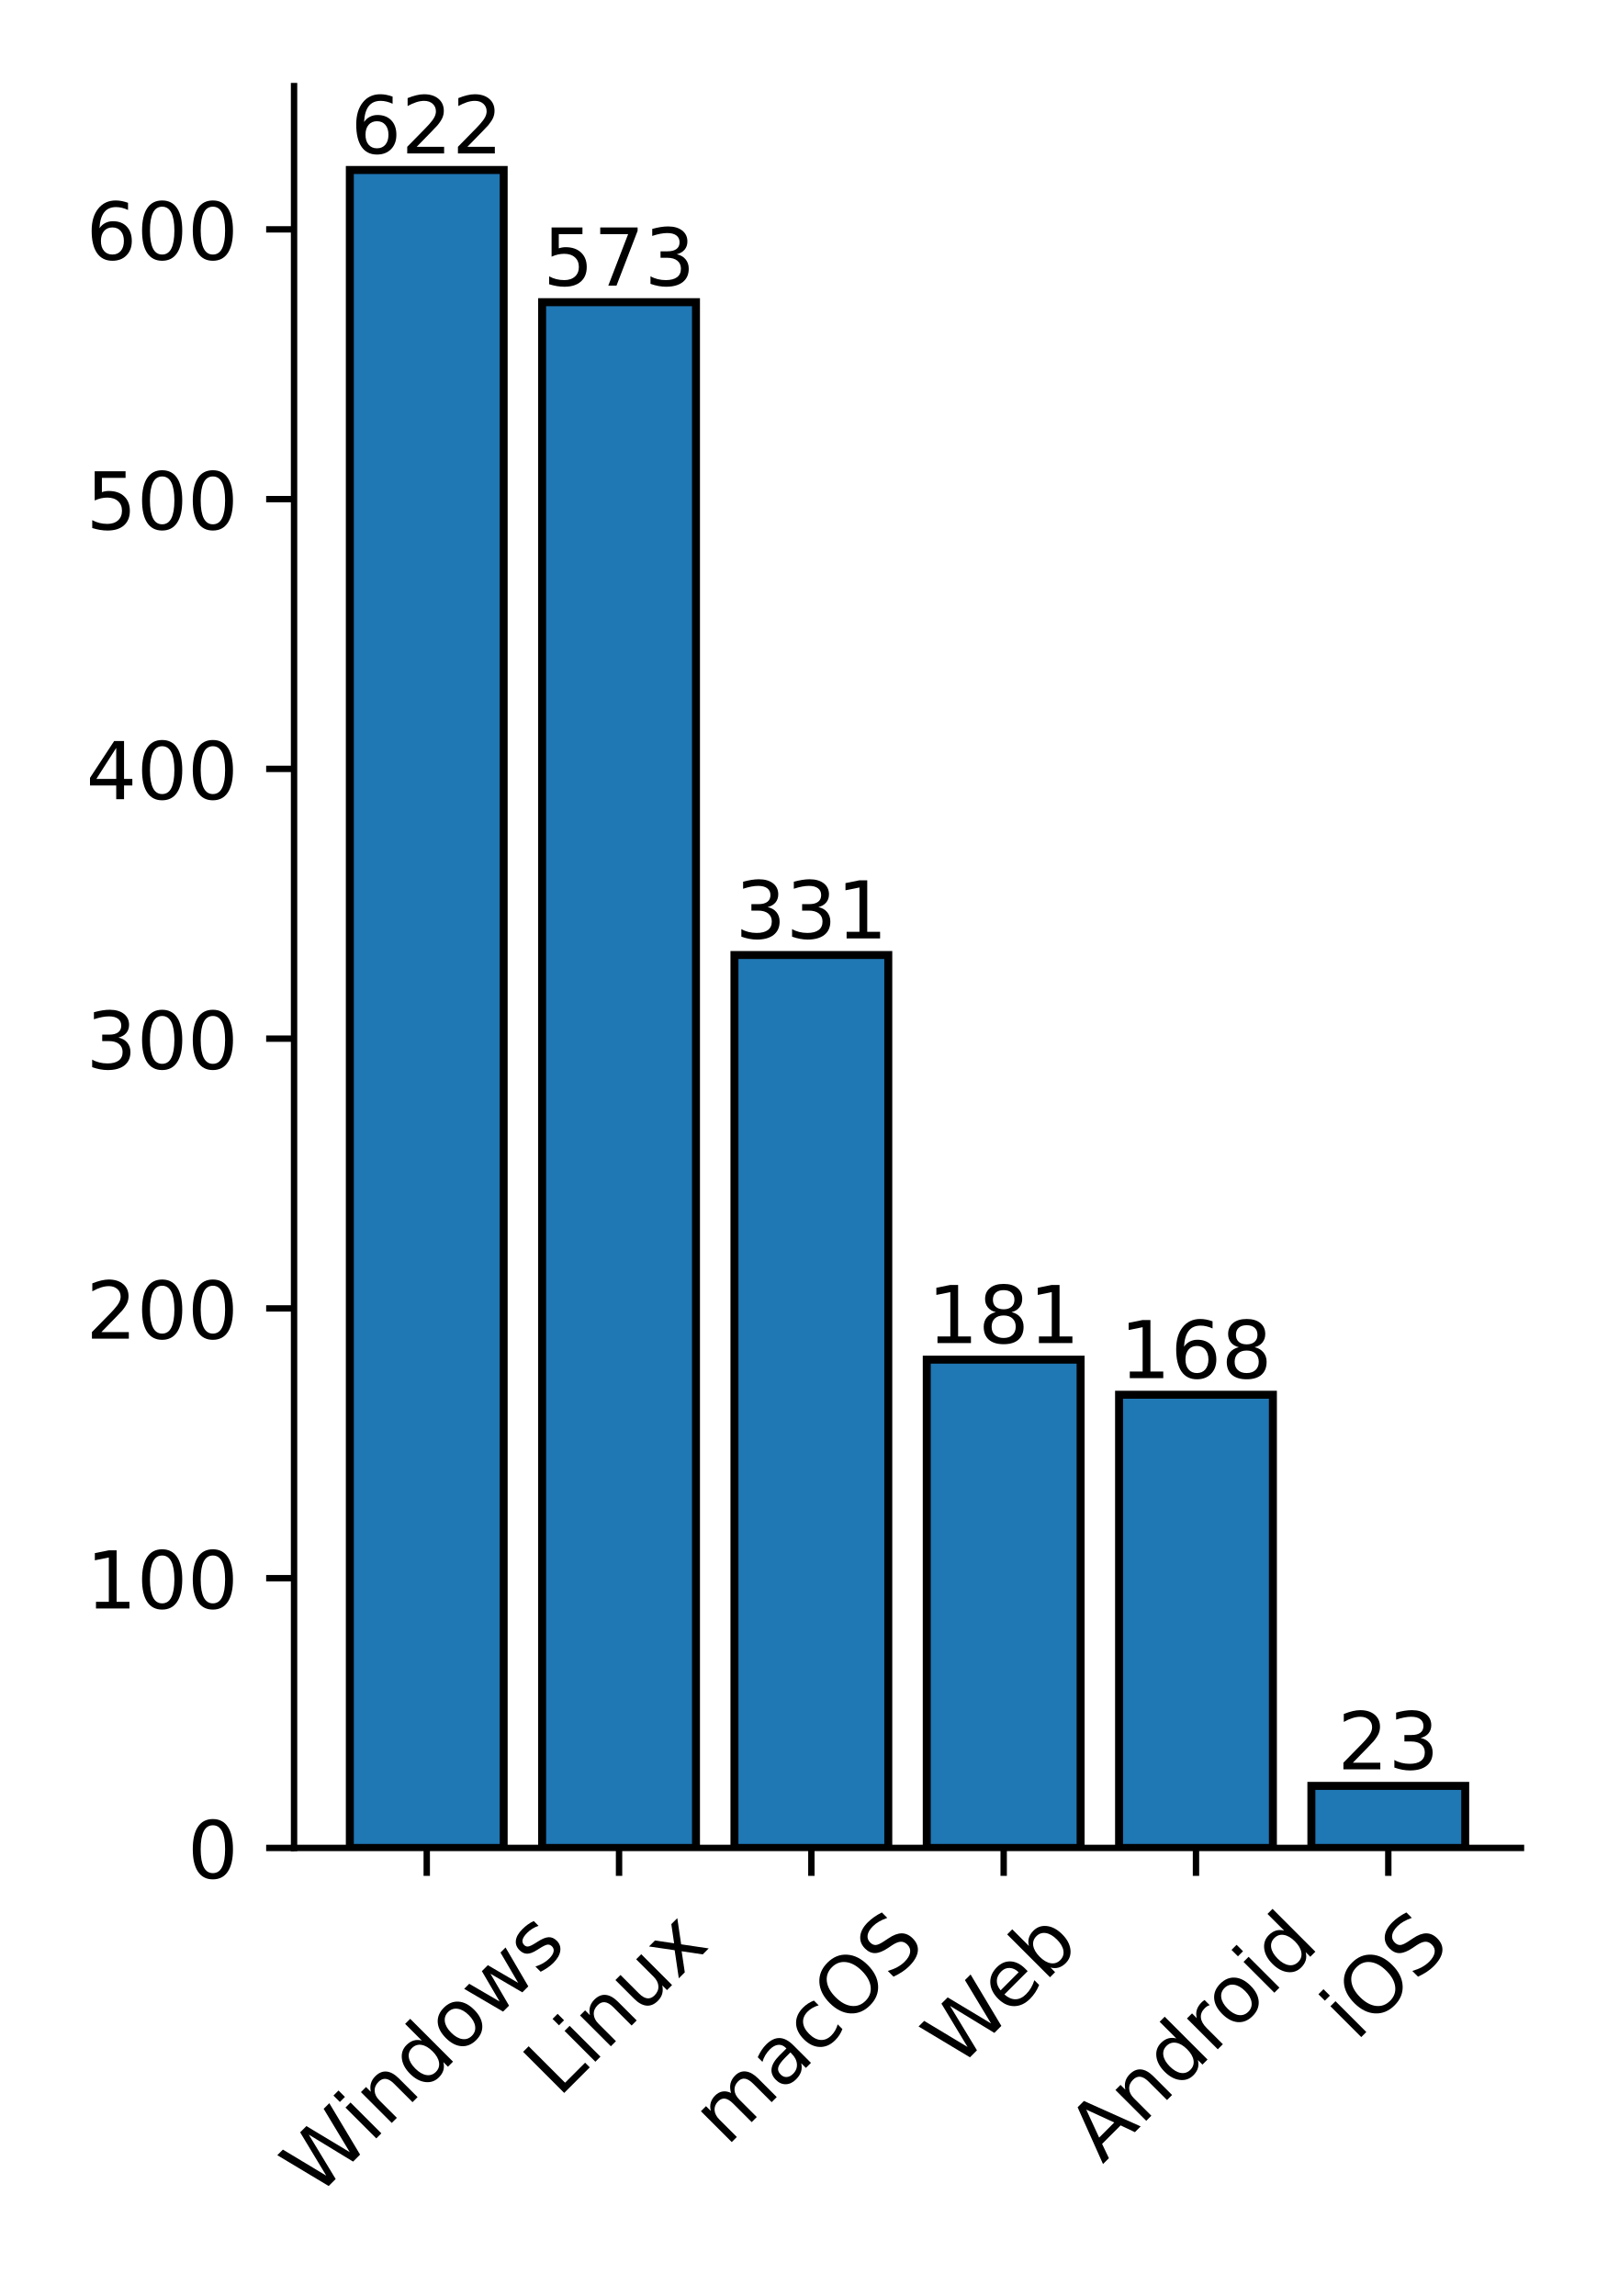
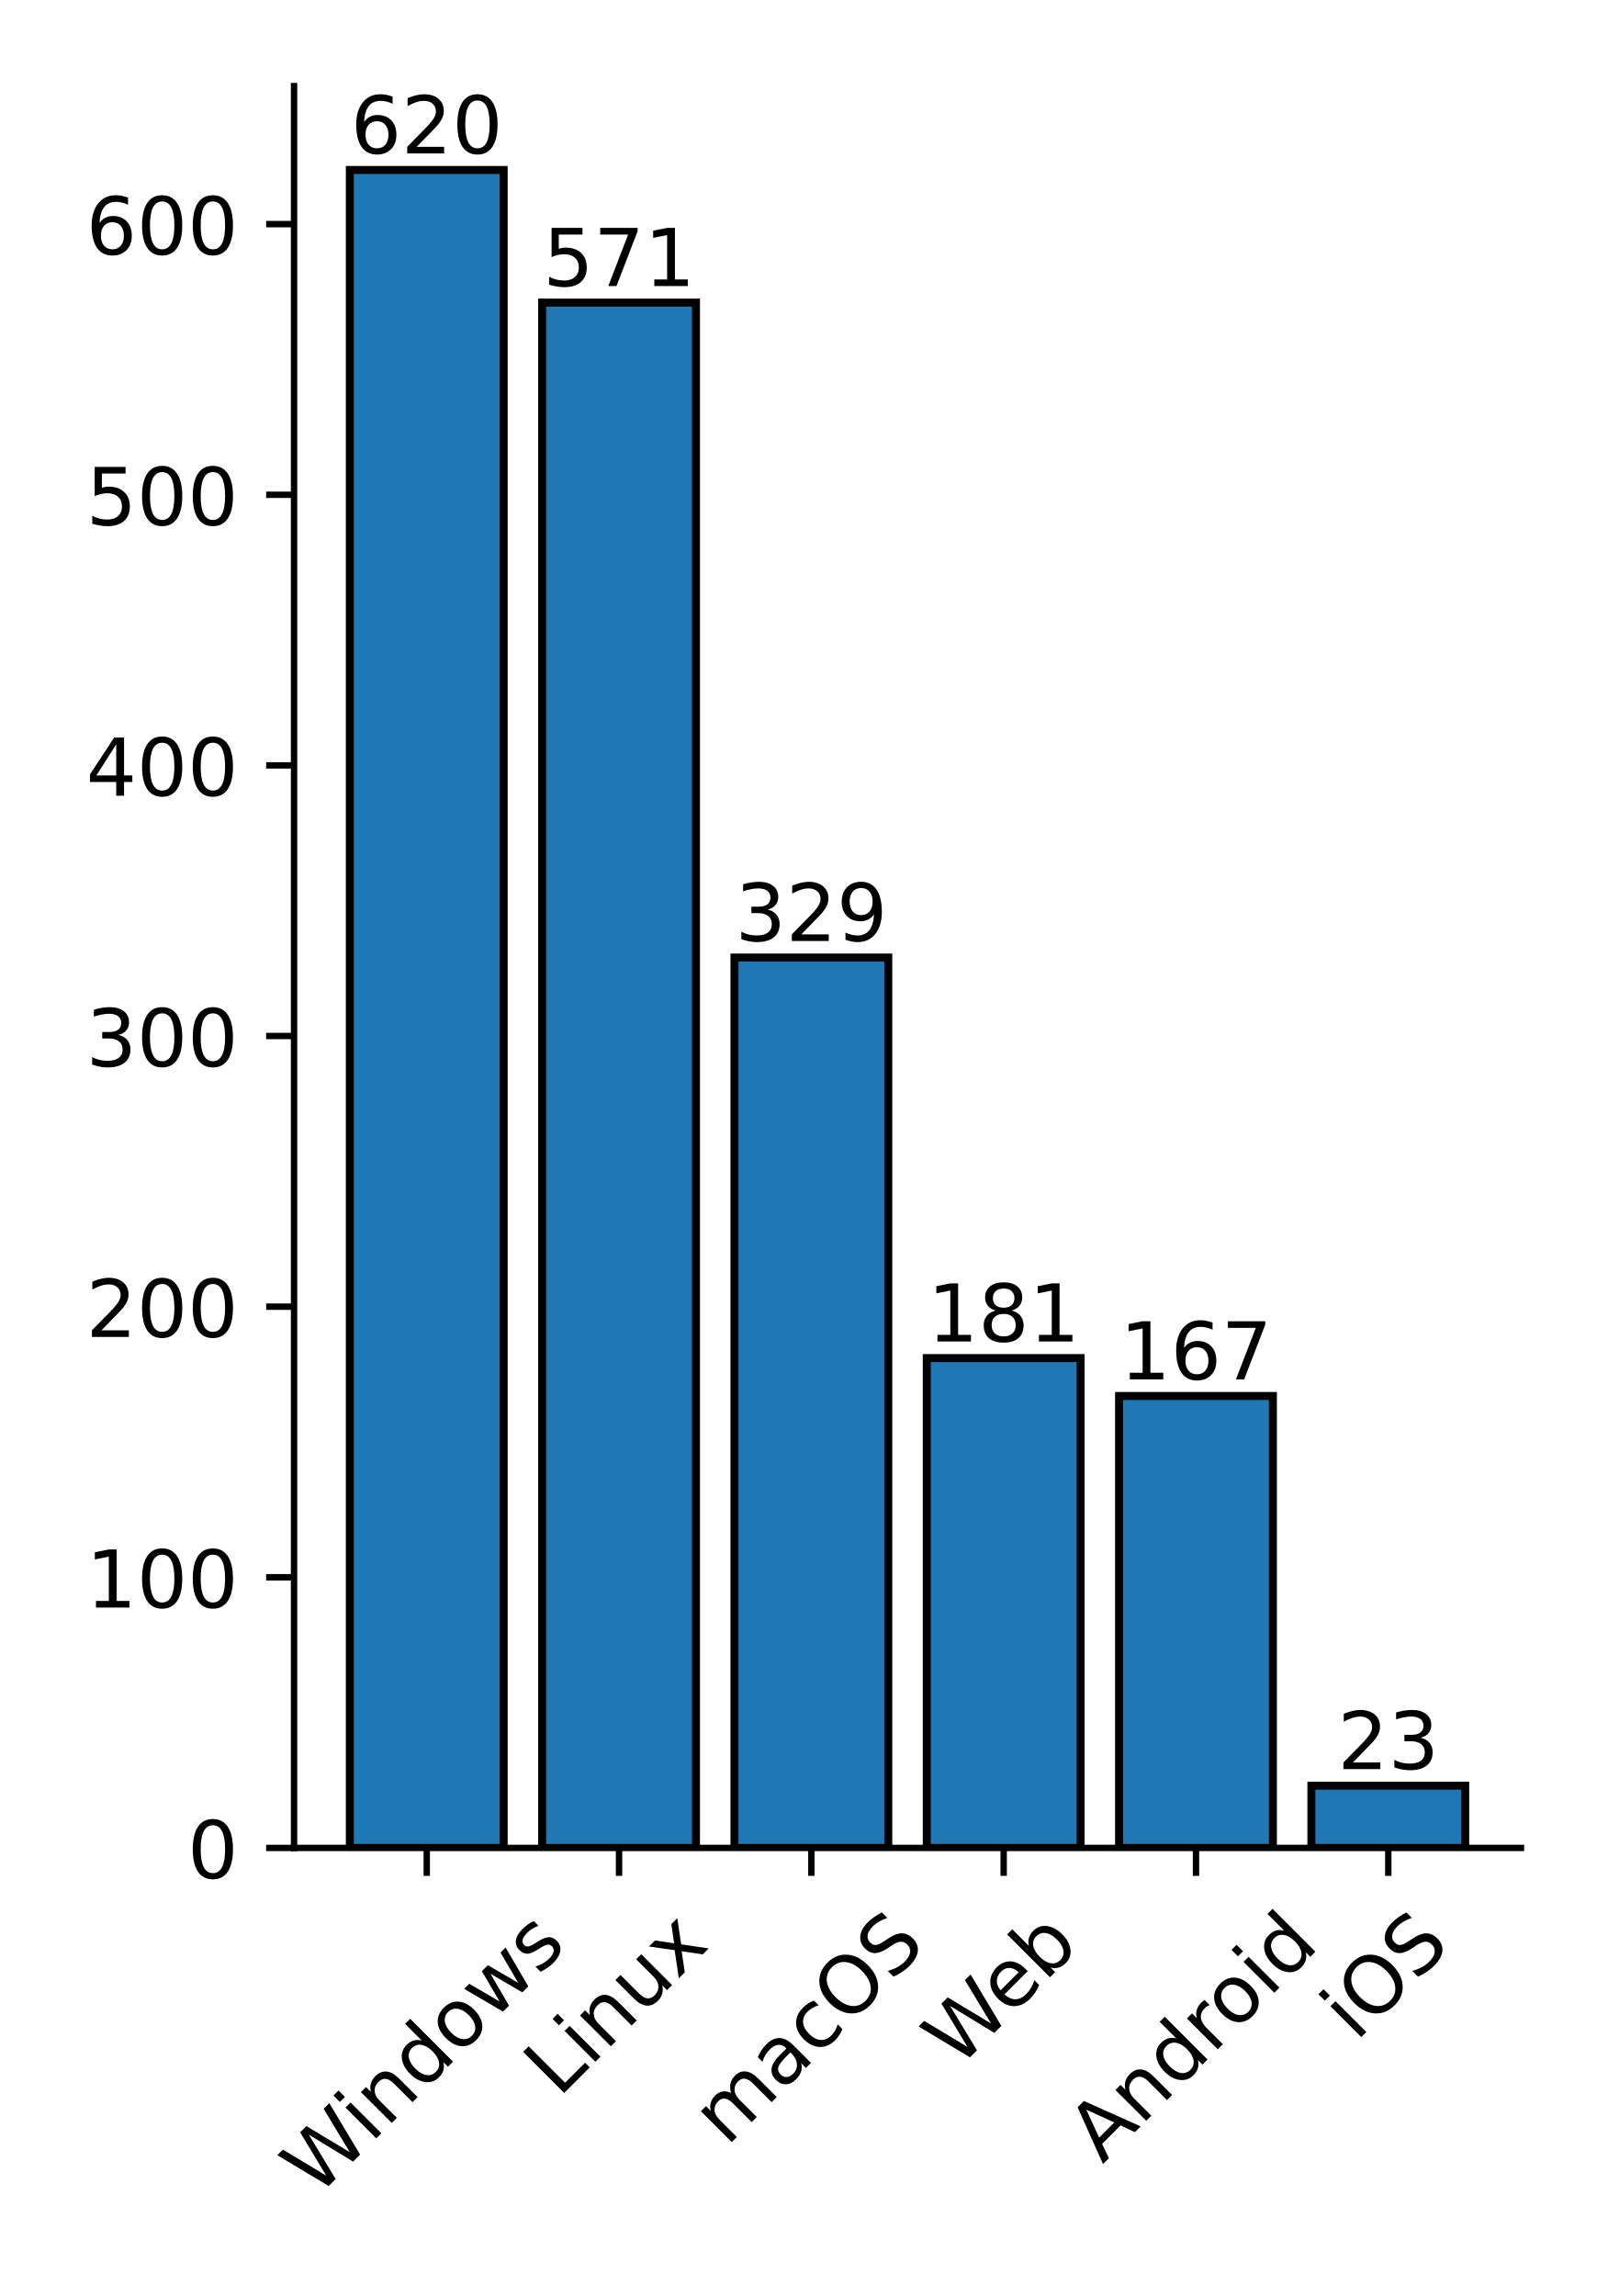
<svg xmlns="http://www.w3.org/2000/svg" xmlns:xlink="http://www.w3.org/1999/xlink" width="201.6pt" height="288pt" viewBox="0 0 201.6 288" version="1.1">
  <defs>
    <style type="text/css">*{stroke-linejoin: round; stroke-linecap: butt}</style>
  </defs>
  <g id="figure_1">
    <g id="patch_1">
      <path d="M 0 288  L 201.6 288  L 201.6 0  L 0 0  L 0 288  z " style="fill: none" />
    </g>
    <g id="axes_1">
      <g id="patch_2">
        <path d="M 36.888 231.796  L 190.8 231.796  L 190.8 10.8  L 36.888 10.8  L 36.888 231.796  z " style="fill: none" />
      </g>
      <g id="patch_3">
-         <path d="M 43.884 231.796  L 63.183 231.796  L 63.183 21.324  L 43.884 21.324  z " clip-path="url(#p22b088ecf4)" style="fill: #1f77b4; stroke: #000000; stroke-linejoin: miter" />
+         <path d="M 43.884 231.796  L 63.183 231.796  L 63.183 21.324  L 43.884 21.324  z " clip-path="url(#pfb4cd9ab89)" style="fill: #1f77b4; stroke: #000000; stroke-linejoin: miter" />
      </g>
      <g id="patch_4">
-         <path d="M 68.008 231.796  L 87.307 231.796  L 87.307 37.904  L 68.008 37.904  z " clip-path="url(#p22b088ecf4)" style="fill: #1f77b4; stroke: #000000; stroke-linejoin: miter" />
+         <path d="M 68.008 231.796  L 87.307 231.796  L 87.307 37.958  L 68.008 37.958  z " clip-path="url(#pfb4cd9ab89)" style="fill: #1f77b4; stroke: #000000; stroke-linejoin: miter" />
      </g>
      <g id="patch_5">
-         <path d="M 92.132 231.796  L 111.431 231.796  L 111.431 119.792  L 92.132 119.792  z " clip-path="url(#p22b088ecf4)" style="fill: #1f77b4; stroke: #000000; stroke-linejoin: miter" />
+         <path d="M 92.132 231.796  L 111.431 231.796  L 111.431 120.11  L 92.132 120.11  z " clip-path="url(#pfb4cd9ab89)" style="fill: #1f77b4; stroke: #000000; stroke-linejoin: miter" />
      </g>
      <g id="patch_6">
-         <path d="M 116.256 231.796  L 135.556 231.796  L 135.556 170.549  L 116.256 170.549  z " clip-path="url(#p22b088ecf4)" style="fill: #1f77b4; stroke: #000000; stroke-linejoin: miter" />
+         <path d="M 116.256 231.796  L 135.556 231.796  L 135.556 170.352  L 116.256 170.352  z " clip-path="url(#pfb4cd9ab89)" style="fill: #1f77b4; stroke: #000000; stroke-linejoin: miter" />
      </g>
      <g id="patch_7">
-         <path d="M 140.38 231.796  L 159.68 231.796  L 159.68 174.948  L 140.38 174.948  z " clip-path="url(#p22b088ecf4)" style="fill: #1f77b4; stroke: #000000; stroke-linejoin: miter" />
+         <path d="M 140.38 231.796  L 159.68 231.796  L 159.68 175.105  L 140.38 175.105  z " clip-path="url(#pfb4cd9ab89)" style="fill: #1f77b4; stroke: #000000; stroke-linejoin: miter" />
      </g>
      <g id="patch_8">
-         <path d="M 164.505 231.796  L 183.804 231.796  L 183.804 224.014  L 164.505 224.014  z " clip-path="url(#p22b088ecf4)" style="fill: #1f77b4; stroke: #000000; stroke-linejoin: miter" />
+         <path d="M 164.505 231.796  L 183.804 231.796  L 183.804 223.989  L 164.505 223.989  z " clip-path="url(#pfb4cd9ab89)" style="fill: #1f77b4; stroke: #000000; stroke-linejoin: miter" />
      </g>
      <g id="matplotlib.axis_1">
        <g id="xtick_1">
          <g id="line2d_1">
            <defs>
-               <path id="m6833299c5e" d="M 0 0  L 0 3.5  " style="stroke: #000000; stroke-width: 0.8" />
+               <path id="mc387c0a773" d="M 0 0  L 0 3.5  " style="stroke: #000000; stroke-width: 0.8" />
            </defs>
            <g>
-               <use xlink:href="#m6833299c5e" x="53.533" y="231.796" style="stroke: #000000; stroke-width: 0.8" />
+               <use xlink:href="#mc387c0a773" x="53.533" y="231.796" style="stroke: #000000; stroke-width: 0.8" />
            </g>
          </g>
          <g id="text_1">
            <g transform="translate(39.7043 275.7294) rotate(-45) scale(0.1 -0.1)">
              <defs>
                <path id="DejaVuSans-57" d="M 213 4666  L 850 4666  L 1831 722  L 2809 4666  L 3519 4666  L 4500 722  L 5478 4666  L 6119 4666  L 4947 0  L 4153 0  L 3169 4050  L 2175 0  L 1381 0  L 213 4666  z " transform="scale(0.015625)" />
                <path id="DejaVuSans-69" d="M 603 3500  L 1178 3500  L 1178 0  L 603 0  L 603 3500  z M 603 4863  L 1178 4863  L 1178 4134  L 603 4134  L 603 4863  z " transform="scale(0.015625)" />
                <path id="DejaVuSans-6e" d="M 3513 2113  L 3513 0  L 2938 0  L 2938 2094  Q 2938 2591 2744 2837  Q 2550 3084 2163 3084  Q 1697 3084 1428 2787  Q 1159 2491 1159 1978  L 1159 0  L 581 0  L 581 3500  L 1159 3500  L 1159 2956  Q 1366 3272 1645 3428  Q 1925 3584 2291 3584  Q 2894 3584 3203 3211  Q 3513 2838 3513 2113  z " transform="scale(0.015625)" />
                <path id="DejaVuSans-64" d="M 2906 2969  L 2906 4863  L 3481 4863  L 3481 0  L 2906 0  L 2906 525  Q 2725 213 2448 61  Q 2172 -91 1784 -91  Q 1150 -91 751 415  Q 353 922 353 1747  Q 353 2572 751 3078  Q 1150 3584 1784 3584  Q 2172 3584 2448 3432  Q 2725 3281 2906 2969  z M 947 1747  Q 947 1113 1208 752  Q 1469 391 1925 391  Q 2381 391 2643 752  Q 2906 1113 2906 1747  Q 2906 2381 2643 2742  Q 2381 3103 1925 3103  Q 1469 3103 1208 2742  Q 947 2381 947 1747  z " transform="scale(0.015625)" />
                <path id="DejaVuSans-6f" d="M 1959 3097  Q 1497 3097 1228 2736  Q 959 2375 959 1747  Q 959 1119 1226 758  Q 1494 397 1959 397  Q 2419 397 2687 759  Q 2956 1122 2956 1747  Q 2956 2369 2687 2733  Q 2419 3097 1959 3097  z M 1959 3584  Q 2709 3584 3137 3096  Q 3566 2609 3566 1747  Q 3566 888 3137 398  Q 2709 -91 1959 -91  Q 1206 -91 779 398  Q 353 888 353 1747  Q 353 2609 779 3096  Q 1206 3584 1959 3584  z " transform="scale(0.015625)" />
                <path id="DejaVuSans-77" d="M 269 3500  L 844 3500  L 1563 769  L 2278 3500  L 2956 3500  L 3675 769  L 4391 3500  L 4966 3500  L 4050 0  L 3372 0  L 2619 2869  L 1863 0  L 1184 0  L 269 3500  z " transform="scale(0.015625)" />
                <path id="DejaVuSans-73" d="M 2834 3397  L 2834 2853  Q 2591 2978 2328 3040  Q 2066 3103 1784 3103  Q 1356 3103 1142 2972  Q 928 2841 928 2578  Q 928 2378 1081 2264  Q 1234 2150 1697 2047  L 1894 2003  Q 2506 1872 2764 1633  Q 3022 1394 3022 966  Q 3022 478 2636 193  Q 2250 -91 1575 -91  Q 1294 -91 989 -36  Q 684 19 347 128  L 347 722  Q 666 556 975 473  Q 1284 391 1588 391  Q 1994 391 2212 530  Q 2431 669 2431 922  Q 2431 1156 2273 1281  Q 2116 1406 1581 1522  L 1381 1569  Q 847 1681 609 1914  Q 372 2147 372 2553  Q 372 3047 722 3315  Q 1072 3584 1716 3584  Q 2034 3584 2315 3537  Q 2597 3491 2834 3397  z " transform="scale(0.015625)" />
              </defs>
              <use xlink:href="#DejaVuSans-57" />
              <use xlink:href="#DejaVuSans-69" x="96.627" />
              <use xlink:href="#DejaVuSans-6e" x="124.41" />
              <use xlink:href="#DejaVuSans-64" x="187.789" />
              <use xlink:href="#DejaVuSans-6f" x="251.266" />
              <use xlink:href="#DejaVuSans-77" x="312.447" />
              <use xlink:href="#DejaVuSans-73" x="394.234" />
            </g>
          </g>
        </g>
        <g id="xtick_2">
          <g id="line2d_2">
            <g>
-               <use xlink:href="#m6833299c5e" x="77.657" y="231.796" style="stroke: #000000; stroke-width: 0.8" />
+               <use xlink:href="#mc387c0a773" x="77.657" y="231.796" style="stroke: #000000; stroke-width: 0.8" />
            </g>
          </g>
          <g id="text_2">
            <g transform="translate(70.08254 263.2214) rotate(-45) scale(0.1 -0.1)">
              <defs>
                <path id="DejaVuSans-4c" d="M 628 4666  L 1259 4666  L 1259 531  L 3531 531  L 3531 0  L 628 0  L 628 4666  z " transform="scale(0.015625)" />
                <path id="DejaVuSans-75" d="M 544 1381  L 544 3500  L 1119 3500  L 1119 1403  Q 1119 906 1312 657  Q 1506 409 1894 409  Q 2359 409 2629 706  Q 2900 1003 2900 1516  L 2900 3500  L 3475 3500  L 3475 0  L 2900 0  L 2900 538  Q 2691 219 2414 64  Q 2138 -91 1772 -91  Q 1169 -91 856 284  Q 544 659 544 1381  z M 1991 3584  L 1991 3584  z " transform="scale(0.015625)" />
                <path id="DejaVuSans-78" d="M 3513 3500  L 2247 1797  L 3578 0  L 2900 0  L 1881 1375  L 863 0  L 184 0  L 1544 1831  L 300 3500  L 978 3500  L 1906 2253  L 2834 3500  L 3513 3500  z " transform="scale(0.015625)" />
              </defs>
              <use xlink:href="#DejaVuSans-4c" />
              <use xlink:href="#DejaVuSans-69" x="55.713" />
              <use xlink:href="#DejaVuSans-6e" x="83.496" />
              <use xlink:href="#DejaVuSans-75" x="146.875" />
              <use xlink:href="#DejaVuSans-78" x="210.254" />
            </g>
          </g>
        </g>
        <g id="xtick_3">
          <g id="line2d_3">
            <g>
-               <use xlink:href="#m6833299c5e" x="101.782" y="231.796" style="stroke: #000000; stroke-width: 0.8" />
+               <use xlink:href="#mc387c0a773" x="101.782" y="231.796" style="stroke: #000000; stroke-width: 0.8" />
            </g>
          </g>
          <g id="text_3">
            <g transform="translate(91.15073 269.3334) rotate(-45) scale(0.1 -0.1)">
              <defs>
                <path id="DejaVuSans-6d" d="M 3328 2828  Q 3544 3216 3844 3400  Q 4144 3584 4550 3584  Q 5097 3584 5394 3201  Q 5691 2819 5691 2113  L 5691 0  L 5113 0  L 5113 2094  Q 5113 2597 4934 2840  Q 4756 3084 4391 3084  Q 3944 3084 3684 2787  Q 3425 2491 3425 1978  L 3425 0  L 2847 0  L 2847 2094  Q 2847 2600 2669 2842  Q 2491 3084 2119 3084  Q 1678 3084 1418 2786  Q 1159 2488 1159 1978  L 1159 0  L 581 0  L 581 3500  L 1159 3500  L 1159 2956  Q 1356 3278 1631 3431  Q 1906 3584 2284 3584  Q 2666 3584 2933 3390  Q 3200 3197 3328 2828  z " transform="scale(0.015625)" />
                <path id="DejaVuSans-61" d="M 2194 1759  Q 1497 1759 1228 1600  Q 959 1441 959 1056  Q 959 750 1161 570  Q 1363 391 1709 391  Q 2188 391 2477 730  Q 2766 1069 2766 1631  L 2766 1759  L 2194 1759  z M 3341 1997  L 3341 0  L 2766 0  L 2766 531  Q 2569 213 2275 61  Q 1981 -91 1556 -91  Q 1019 -91 701 211  Q 384 513 384 1019  Q 384 1609 779 1909  Q 1175 2209 1959 2209  L 2766 2209  L 2766 2266  Q 2766 2663 2505 2880  Q 2244 3097 1772 3097  Q 1472 3097 1187 3025  Q 903 2953 641 2809  L 641 3341  Q 956 3463 1253 3523  Q 1550 3584 1831 3584  Q 2591 3584 2966 3190  Q 3341 2797 3341 1997  z " transform="scale(0.015625)" />
                <path id="DejaVuSans-63" d="M 3122 3366  L 3122 2828  Q 2878 2963 2633 3030  Q 2388 3097 2138 3097  Q 1578 3097 1268 2742  Q 959 2388 959 1747  Q 959 1106 1268 751  Q 1578 397 2138 397  Q 2388 397 2633 464  Q 2878 531 3122 666  L 3122 134  Q 2881 22 2623 -34  Q 2366 -91 2075 -91  Q 1284 -91 818 406  Q 353 903 353 1747  Q 353 2603 823 3093  Q 1294 3584 2113 3584  Q 2378 3584 2631 3529  Q 2884 3475 3122 3366  z " transform="scale(0.015625)" />
                <path id="DejaVuSans-4f" d="M 2522 4238  Q 1834 4238 1429 3725  Q 1025 3213 1025 2328  Q 1025 1447 1429 934  Q 1834 422 2522 422  Q 3209 422 3611 934  Q 4013 1447 4013 2328  Q 4013 3213 3611 3725  Q 3209 4238 2522 4238  z M 2522 4750  Q 3503 4750 4090 4092  Q 4678 3434 4678 2328  Q 4678 1225 4090 567  Q 3503 -91 2522 -91  Q 1538 -91 948 565  Q 359 1222 359 2328  Q 359 3434 948 4092  Q 1538 4750 2522 4750  z " transform="scale(0.015625)" />
                <path id="DejaVuSans-53" d="M 3425 4513  L 3425 3897  Q 3066 4069 2747 4153  Q 2428 4238 2131 4238  Q 1616 4238 1336 4038  Q 1056 3838 1056 3469  Q 1056 3159 1242 3001  Q 1428 2844 1947 2747  L 2328 2669  Q 3034 2534 3370 2195  Q 3706 1856 3706 1288  Q 3706 609 3251 259  Q 2797 -91 1919 -91  Q 1588 -91 1214 -16  Q 841 59 441 206  L 441 856  Q 825 641 1194 531  Q 1563 422 1919 422  Q 2459 422 2753 634  Q 3047 847 3047 1241  Q 3047 1584 2836 1778  Q 2625 1972 2144 2069  L 1759 2144  Q 1053 2284 737 2584  Q 422 2884 422 3419  Q 422 4038 858 4394  Q 1294 4750 2059 4750  Q 2388 4750 2728 4690  Q 3069 4631 3425 4513  z " transform="scale(0.015625)" />
              </defs>
              <use xlink:href="#DejaVuSans-6d" />
              <use xlink:href="#DejaVuSans-61" x="97.412" />
              <use xlink:href="#DejaVuSans-63" x="158.691" />
              <use xlink:href="#DejaVuSans-4f" x="213.672" />
              <use xlink:href="#DejaVuSans-53" x="292.383" />
            </g>
          </g>
        </g>
        <g id="xtick_4">
          <g id="line2d_4">
            <g>
-               <use xlink:href="#m6833299c5e" x="125.906" y="231.796" style="stroke: #000000; stroke-width: 0.8" />
+               <use xlink:href="#mc387c0a773" x="125.906" y="231.796" style="stroke: #000000; stroke-width: 0.8" />
            </g>
          </g>
          <g id="text_4">
            <g transform="translate(120.149 259.5853) rotate(-45) scale(0.1 -0.1)">
              <defs>
                <path id="DejaVuSans-65" d="M 3597 1894  L 3597 1613  L 953 1613  Q 991 1019 1311 708  Q 1631 397 2203 397  Q 2534 397 2845 478  Q 3156 559 3463 722  L 3463 178  Q 3153 47 2828 -22  Q 2503 -91 2169 -91  Q 1331 -91 842 396  Q 353 884 353 1716  Q 353 2575 817 3079  Q 1281 3584 2069 3584  Q 2775 3584 3186 3129  Q 3597 2675 3597 1894  z M 3022 2063  Q 3016 2534 2758 2815  Q 2500 3097 2075 3097  Q 1594 3097 1305 2825  Q 1016 2553 972 2059  L 3022 2063  z " transform="scale(0.015625)" />
                <path id="DejaVuSans-62" d="M 3116 1747  Q 3116 2381 2855 2742  Q 2594 3103 2138 3103  Q 1681 3103 1420 2742  Q 1159 2381 1159 1747  Q 1159 1113 1420 752  Q 1681 391 2138 391  Q 2594 391 2855 752  Q 3116 1113 3116 1747  z M 1159 2969  Q 1341 3281 1617 3432  Q 1894 3584 2278 3584  Q 2916 3584 3314 3078  Q 3713 2572 3713 1747  Q 3713 922 3314 415  Q 2916 -91 2278 -91  Q 1894 -91 1617 61  Q 1341 213 1159 525  L 1159 0  L 581 0  L 581 4863  L 1159 4863  L 1159 2969  z " transform="scale(0.015625)" />
              </defs>
              <use xlink:href="#DejaVuSans-57" />
              <use xlink:href="#DejaVuSans-65" x="93.002" />
              <use xlink:href="#DejaVuSans-62" x="154.525" />
            </g>
          </g>
        </g>
        <g id="xtick_5">
          <g id="line2d_5">
            <g>
-               <use xlink:href="#m6833299c5e" x="150.03" y="231.796" style="stroke: #000000; stroke-width: 0.8" />
+               <use xlink:href="#mc387c0a773" x="150.03" y="231.796" style="stroke: #000000; stroke-width: 0.8" />
            </g>
          </g>
          <g id="text_5">
            <g transform="translate(138.3136 271.5045) rotate(-45) scale(0.1 -0.1)">
              <defs>
                <path id="DejaVuSans-41" d="M 2188 4044  L 1331 1722  L 3047 1722  L 2188 4044  z M 1831 4666  L 2547 4666  L 4325 0  L 3669 0  L 3244 1197  L 1141 1197  L 716 0  L 50 0  L 1831 4666  z " transform="scale(0.015625)" />
                <path id="DejaVuSans-72" d="M 2631 2963  Q 2534 3019 2420 3045  Q 2306 3072 2169 3072  Q 1681 3072 1420 2755  Q 1159 2438 1159 1844  L 1159 0  L 581 0  L 581 3500  L 1159 3500  L 1159 2956  Q 1341 3275 1631 3429  Q 1922 3584 2338 3584  Q 2397 3584 2469 3576  Q 2541 3569 2628 3553  L 2631 2963  z " transform="scale(0.015625)" />
              </defs>
              <use xlink:href="#DejaVuSans-41" />
              <use xlink:href="#DejaVuSans-6e" x="68.408" />
              <use xlink:href="#DejaVuSans-64" x="131.787" />
              <use xlink:href="#DejaVuSans-72" x="195.264" />
              <use xlink:href="#DejaVuSans-6f" x="234.127" />
              <use xlink:href="#DejaVuSans-69" x="295.309" />
              <use xlink:href="#DejaVuSans-64" x="323.092" />
            </g>
          </g>
        </g>
        <g id="xtick_6">
          <g id="line2d_6">
            <g>
-               <use xlink:href="#m6833299c5e" x="174.154" y="231.796" style="stroke: #000000; stroke-width: 0.8" />
+               <use xlink:href="#mc387c0a773" x="174.154" y="231.796" style="stroke: #000000; stroke-width: 0.8" />
            </g>
          </g>
          <g id="text_6">
            <g transform="translate(170.0956 256.189) rotate(-45) scale(0.1 -0.1)">
              <use xlink:href="#DejaVuSans-69" />
              <use xlink:href="#DejaVuSans-4f" x="27.783" />
              <use xlink:href="#DejaVuSans-53" x="106.494" />
            </g>
          </g>
        </g>
      </g>
      <g id="matplotlib.axis_2">
        <g id="ytick_1">
          <g id="line2d_7">
            <defs>
-               <path id="m9677cd86f7" d="M 0 0  L -3.5 0  " style="stroke: #000000; stroke-width: 0.8" />
+               <path id="m13ed92b232" d="M 0 0  L -3.5 0  " style="stroke: #000000; stroke-width: 0.8" />
            </defs>
            <g>
-               <use xlink:href="#m9677cd86f7" x="36.888" y="231.796" style="stroke: #000000; stroke-width: 0.8" />
+               <use xlink:href="#m13ed92b232" x="36.888" y="231.796" style="stroke: #000000; stroke-width: 0.8" />
            </g>
          </g>
          <g id="text_7">
            <g transform="translate(23.525 235.5956) scale(0.1 -0.1)">
              <defs>
                <path id="DejaVuSans-30" d="M 2034 4250  Q 1547 4250 1301 3770  Q 1056 3291 1056 2328  Q 1056 1369 1301 889  Q 1547 409 2034 409  Q 2525 409 2770 889  Q 3016 1369 3016 2328  Q 3016 3291 2770 3770  Q 2525 4250 2034 4250  z M 2034 4750  Q 2819 4750 3233 4129  Q 3647 3509 3647 2328  Q 3647 1150 3233 529  Q 2819 -91 2034 -91  Q 1250 -91 836 529  Q 422 1150 422 2328  Q 422 3509 836 4129  Q 1250 4750 2034 4750  z " transform="scale(0.015625)" />
              </defs>
              <use xlink:href="#DejaVuSans-30" />
            </g>
          </g>
        </g>
        <g id="ytick_2">
          <g id="line2d_8">
            <g>
-               <use xlink:href="#m9677cd86f7" x="36.888" y="197.958" style="stroke: #000000; stroke-width: 0.8" />
+               <use xlink:href="#m13ed92b232" x="36.888" y="197.849" style="stroke: #000000; stroke-width: 0.8" />
            </g>
          </g>
          <g id="text_8">
-             <g transform="translate(10.8 201.7575) scale(0.1 -0.1)">
+             <g transform="translate(10.8 201.6484) scale(0.1 -0.1)">
              <defs>
                <path id="DejaVuSans-31" d="M 794 531  L 1825 531  L 1825 4091  L 703 3866  L 703 4441  L 1819 4666  L 2450 4666  L 2450 531  L 3481 531  L 3481 0  L 794 0  L 794 531  z " transform="scale(0.015625)" />
              </defs>
              <use xlink:href="#DejaVuSans-31" />
              <use xlink:href="#DejaVuSans-30" x="63.623" />
              <use xlink:href="#DejaVuSans-30" x="127.246" />
            </g>
          </g>
        </g>
        <g id="ytick_3">
          <g id="line2d_9">
            <g>
-               <use xlink:href="#m9677cd86f7" x="36.888" y="164.12" style="stroke: #000000; stroke-width: 0.8" />
+               <use xlink:href="#m13ed92b232" x="36.888" y="163.902" style="stroke: #000000; stroke-width: 0.8" />
            </g>
          </g>
          <g id="text_9">
-             <g transform="translate(10.8 167.9195) scale(0.1 -0.1)">
+             <g transform="translate(10.8 167.7012) scale(0.1 -0.1)">
              <defs>
                <path id="DejaVuSans-32" d="M 1228 531  L 3431 531  L 3431 0  L 469 0  L 469 531  Q 828 903 1448 1529  Q 2069 2156 2228 2338  Q 2531 2678 2651 2914  Q 2772 3150 2772 3378  Q 2772 3750 2511 3984  Q 2250 4219 1831 4219  Q 1534 4219 1204 4116  Q 875 4013 500 3803  L 500 4441  Q 881 4594 1212 4672  Q 1544 4750 1819 4750  Q 2544 4750 2975 4387  Q 3406 4025 3406 3419  Q 3406 3131 3298 2873  Q 3191 2616 2906 2266  Q 2828 2175 2409 1742  Q 1991 1309 1228 531  z " transform="scale(0.015625)" />
              </defs>
              <use xlink:href="#DejaVuSans-32" />
              <use xlink:href="#DejaVuSans-30" x="63.623" />
              <use xlink:href="#DejaVuSans-30" x="127.246" />
            </g>
          </g>
        </g>
        <g id="ytick_4">
          <g id="line2d_10">
            <g>
-               <use xlink:href="#m9677cd86f7" x="36.888" y="130.282" style="stroke: #000000; stroke-width: 0.8" />
+               <use xlink:href="#m13ed92b232" x="36.888" y="129.955" style="stroke: #000000; stroke-width: 0.8" />
            </g>
          </g>
          <g id="text_10">
-             <g transform="translate(10.8 134.0814) scale(0.1 -0.1)">
+             <g transform="translate(10.8 133.7539) scale(0.1 -0.1)">
              <defs>
                <path id="DejaVuSans-33" d="M 2597 2516  Q 3050 2419 3304 2112  Q 3559 1806 3559 1356  Q 3559 666 3084 287  Q 2609 -91 1734 -91  Q 1441 -91 1130 -33  Q 819 25 488 141  L 488 750  Q 750 597 1062 519  Q 1375 441 1716 441  Q 2309 441 2620 675  Q 2931 909 2931 1356  Q 2931 1769 2642 2001  Q 2353 2234 1838 2234  L 1294 2234  L 1294 2753  L 1863 2753  Q 2328 2753 2575 2939  Q 2822 3125 2822 3475  Q 2822 3834 2567 4026  Q 2313 4219 1838 4219  Q 1578 4219 1281 4162  Q 984 4106 628 3988  L 628 4550  Q 988 4650 1302 4700  Q 1616 4750 1894 4750  Q 2613 4750 3031 4423  Q 3450 4097 3450 3541  Q 3450 3153 3228 2886  Q 3006 2619 2597 2516  z " transform="scale(0.015625)" />
              </defs>
              <use xlink:href="#DejaVuSans-33" />
              <use xlink:href="#DejaVuSans-30" x="63.623" />
              <use xlink:href="#DejaVuSans-30" x="127.246" />
            </g>
          </g>
        </g>
        <g id="ytick_5">
          <g id="line2d_11">
            <g>
-               <use xlink:href="#m9677cd86f7" x="36.888" y="96.444" style="stroke: #000000; stroke-width: 0.8" />
+               <use xlink:href="#m13ed92b232" x="36.888" y="96.008" style="stroke: #000000; stroke-width: 0.8" />
            </g>
          </g>
          <g id="text_11">
-             <g transform="translate(10.8 100.2433) scale(0.1 -0.1)">
+             <g transform="translate(10.8 99.80673) scale(0.1 -0.1)">
              <defs>
                <path id="DejaVuSans-34" d="M 2419 4116  L 825 1625  L 2419 1625  L 2419 4116  z M 2253 4666  L 3047 4666  L 3047 1625  L 3713 1625  L 3713 1100  L 3047 1100  L 3047 0  L 2419 0  L 2419 1100  L 313 1100  L 313 1709  L 2253 4666  z " transform="scale(0.015625)" />
              </defs>
              <use xlink:href="#DejaVuSans-34" />
              <use xlink:href="#DejaVuSans-30" x="63.623" />
              <use xlink:href="#DejaVuSans-30" x="127.246" />
            </g>
          </g>
        </g>
        <g id="ytick_6">
          <g id="line2d_12">
            <g>
-               <use xlink:href="#m9677cd86f7" x="36.888" y="62.606" style="stroke: #000000; stroke-width: 0.8" />
+               <use xlink:href="#m13ed92b232" x="36.888" y="62.06" style="stroke: #000000; stroke-width: 0.8" />
            </g>
          </g>
          <g id="text_12">
-             <g transform="translate(10.8 66.40529) scale(0.1 -0.1)">
+             <g transform="translate(10.8 65.85951) scale(0.1 -0.1)">
              <defs>
                <path id="DejaVuSans-35" d="M 691 4666  L 3169 4666  L 3169 4134  L 1269 4134  L 1269 2991  Q 1406 3038 1543 3061  Q 1681 3084 1819 3084  Q 2600 3084 3056 2656  Q 3513 2228 3513 1497  Q 3513 744 3044 326  Q 2575 -91 1722 -91  Q 1428 -91 1123 -41  Q 819 9 494 109  L 494 744  Q 775 591 1075 516  Q 1375 441 1709 441  Q 2250 441 2565 725  Q 2881 1009 2881 1497  Q 2881 1984 2565 2268  Q 2250 2553 1709 2553  Q 1456 2553 1204 2497  Q 953 2441 691 2322  L 691 4666  z " transform="scale(0.015625)" />
              </defs>
              <use xlink:href="#DejaVuSans-35" />
              <use xlink:href="#DejaVuSans-30" x="63.623" />
              <use xlink:href="#DejaVuSans-30" x="127.246" />
            </g>
          </g>
        </g>
        <g id="ytick_7">
          <g id="line2d_13">
            <g>
-               <use xlink:href="#m9677cd86f7" x="36.888" y="28.768" style="stroke: #000000; stroke-width: 0.8" />
+               <use xlink:href="#m13ed92b232" x="36.888" y="28.113" style="stroke: #000000; stroke-width: 0.8" />
            </g>
          </g>
          <g id="text_13">
-             <g transform="translate(10.8 32.56723) scale(0.1 -0.1)">
+             <g transform="translate(10.8 31.9123) scale(0.1 -0.1)">
              <defs>
                <path id="DejaVuSans-36" d="M 2113 2584  Q 1688 2584 1439 2293  Q 1191 2003 1191 1497  Q 1191 994 1439 701  Q 1688 409 2113 409  Q 2538 409 2786 701  Q 3034 994 3034 1497  Q 3034 2003 2786 2293  Q 2538 2584 2113 2584  z M 3366 4563  L 3366 3988  Q 3128 4100 2886 4159  Q 2644 4219 2406 4219  Q 1781 4219 1451 3797  Q 1122 3375 1075 2522  Q 1259 2794 1537 2939  Q 1816 3084 2150 3084  Q 2853 3084 3261 2657  Q 3669 2231 3669 1497  Q 3669 778 3244 343  Q 2819 -91 2113 -91  Q 1303 -91 875 529  Q 447 1150 447 2328  Q 447 3434 972 4092  Q 1497 4750 2381 4750  Q 2619 4750 2861 4703  Q 3103 4656 3366 4563  z " transform="scale(0.015625)" />
              </defs>
              <use xlink:href="#DejaVuSans-36" />
              <use xlink:href="#DejaVuSans-30" x="63.623" />
              <use xlink:href="#DejaVuSans-30" x="127.246" />
            </g>
          </g>
        </g>
      </g>
      <g id="patch_9">
        <path d="M 36.888 231.796  L 36.888 10.8  " style="fill: none; stroke: #000000; stroke-width: 0.8; stroke-linejoin: miter; stroke-linecap: square" />
      </g>
      <g id="patch_10">
        <path d="M 36.888 231.796  L 190.8 231.796  " style="fill: none; stroke: #000000; stroke-width: 0.8; stroke-linejoin: miter; stroke-linecap: square" />
      </g>
      <g id="text_14">
        <g transform="translate(43.98946 19.24395) scale(0.1 -0.1)">
          <use xlink:href="#DejaVuSans-36" />
          <use xlink:href="#DejaVuSans-32" x="63.623" />
-           <use xlink:href="#DejaVuSans-32" x="127.246" />
+           <use xlink:href="#DejaVuSans-30" x="127.246" />
        </g>
      </g>
      <g id="text_15">
-         <g transform="translate(68.11368 35.8246) scale(0.1 -0.1)">
+         <g transform="translate(68.11368 35.87808) scale(0.1 -0.1)">
          <defs>
            <path id="DejaVuSans-37" d="M 525 4666  L 3525 4666  L 3525 4397  L 1831 0  L 1172 0  L 2766 4134  L 525 4134  L 525 4666  z " transform="scale(0.015625)" />
          </defs>
          <use xlink:href="#DejaVuSans-35" />
          <use xlink:href="#DejaVuSans-37" x="63.623" />
-           <use xlink:href="#DejaVuSans-33" x="127.246" />
+           <use xlink:href="#DejaVuSans-31" x="127.246" />
        </g>
      </g>
      <g id="text_16">
-         <g transform="translate(92.23789 117.7127) scale(0.1 -0.1)">
+         <g transform="translate(92.23789 118.0303) scale(0.1 -0.1)">
+           <defs>
+             <path id="DejaVuSans-39" d="M 703 97  L 703 672  Q 941 559 1184 500  Q 1428 441 1663 441  Q 2288 441 2617 861  Q 2947 1281 2994 2138  Q 2813 1869 2534 1725  Q 2256 1581 1919 1581  Q 1219 1581 811 2004  Q 403 2428 403 3163  Q 403 3881 828 4315  Q 1253 4750 1959 4750  Q 2769 4750 3195 4129  Q 3622 3509 3622 2328  Q 3622 1225 3098 567  Q 2575 -91 1691 -91  Q 1453 -91 1209 -44  Q 966 3 703 97  z M 1959 2075  Q 2384 2075 2632 2365  Q 2881 2656 2881 3163  Q 2881 3666 2632 3958  Q 2384 4250 1959 4250  Q 1534 4250 1286 3958  Q 1038 3666 1038 3163  Q 1038 2656 1286 2365  Q 1534 2075 1959 2075  z " transform="scale(0.015625)" />
+           </defs>
          <use xlink:href="#DejaVuSans-33" />
-           <use xlink:href="#DejaVuSans-33" x="63.623" />
-           <use xlink:href="#DejaVuSans-31" x="127.246" />
+           <use xlink:href="#DejaVuSans-32" x="63.623" />
+           <use xlink:href="#DejaVuSans-39" x="127.246" />
        </g>
      </g>
      <g id="text_17">
-         <g transform="translate(116.3621 168.4698) scale(0.1 -0.1)">
+         <g transform="translate(116.3621 168.2722) scale(0.1 -0.1)">
          <defs>
            <path id="DejaVuSans-38" d="M 2034 2216  Q 1584 2216 1326 1975  Q 1069 1734 1069 1313  Q 1069 891 1326 650  Q 1584 409 2034 409  Q 2484 409 2743 651  Q 3003 894 3003 1313  Q 3003 1734 2745 1975  Q 2488 2216 2034 2216  z M 1403 2484  Q 997 2584 770 2862  Q 544 3141 544 3541  Q 544 4100 942 4425  Q 1341 4750 2034 4750  Q 2731 4750 3128 4425  Q 3525 4100 3525 3541  Q 3525 3141 3298 2862  Q 3072 2584 2669 2484  Q 3125 2378 3379 2068  Q 3634 1759 3634 1313  Q 3634 634 3220 271  Q 2806 -91 2034 -91  Q 1263 -91 848 271  Q 434 634 434 1313  Q 434 1759 690 2068  Q 947 2378 1403 2484  z M 1172 3481  Q 1172 3119 1398 2916  Q 1625 2713 2034 2713  Q 2441 2713 2670 2916  Q 2900 3119 2900 3481  Q 2900 3844 2670 4047  Q 2441 4250 2034 4250  Q 1625 4250 1398 4047  Q 1172 3844 1172 3481  z " transform="scale(0.015625)" />
          </defs>
          <use xlink:href="#DejaVuSans-31" />
          <use xlink:href="#DejaVuSans-38" x="63.623" />
          <use xlink:href="#DejaVuSans-31" x="127.246" />
        </g>
      </g>
      <g id="text_18">
-         <g transform="translate(140.4863 172.8687) scale(0.1 -0.1)">
+         <g transform="translate(140.4863 173.0248) scale(0.1 -0.1)">
          <use xlink:href="#DejaVuSans-31" />
          <use xlink:href="#DejaVuSans-36" x="63.623" />
-           <use xlink:href="#DejaVuSans-38" x="127.246" />
+           <use xlink:href="#DejaVuSans-37" x="127.246" />
        </g>
      </g>
      <g id="text_19">
-         <g transform="translate(167.7918 221.9339) scale(0.1 -0.1)">
+         <g transform="translate(167.7918 221.9088) scale(0.1 -0.1)">
          <use xlink:href="#DejaVuSans-32" />
          <use xlink:href="#DejaVuSans-33" x="63.623" />
        </g>
      </g>
    </g>
  </g>
  <defs>
-     <clipPath id="p22b088ecf4">
+     <clipPath id="pfb4cd9ab89">
      <rect x="36.888" y="10.8" width="153.912" height="220.996" />
    </clipPath>
  </defs>
</svg>
